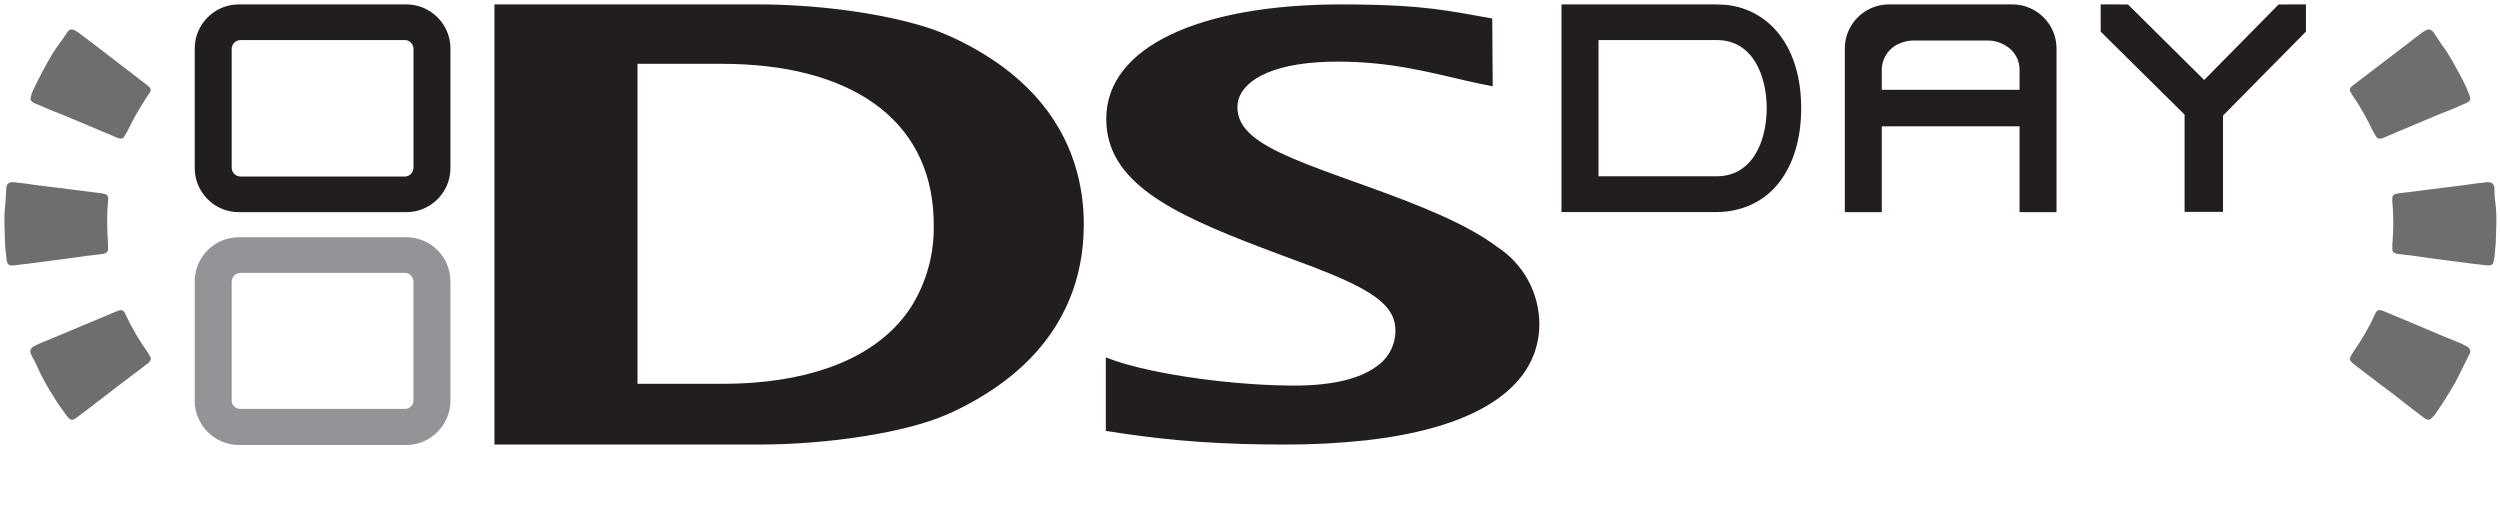
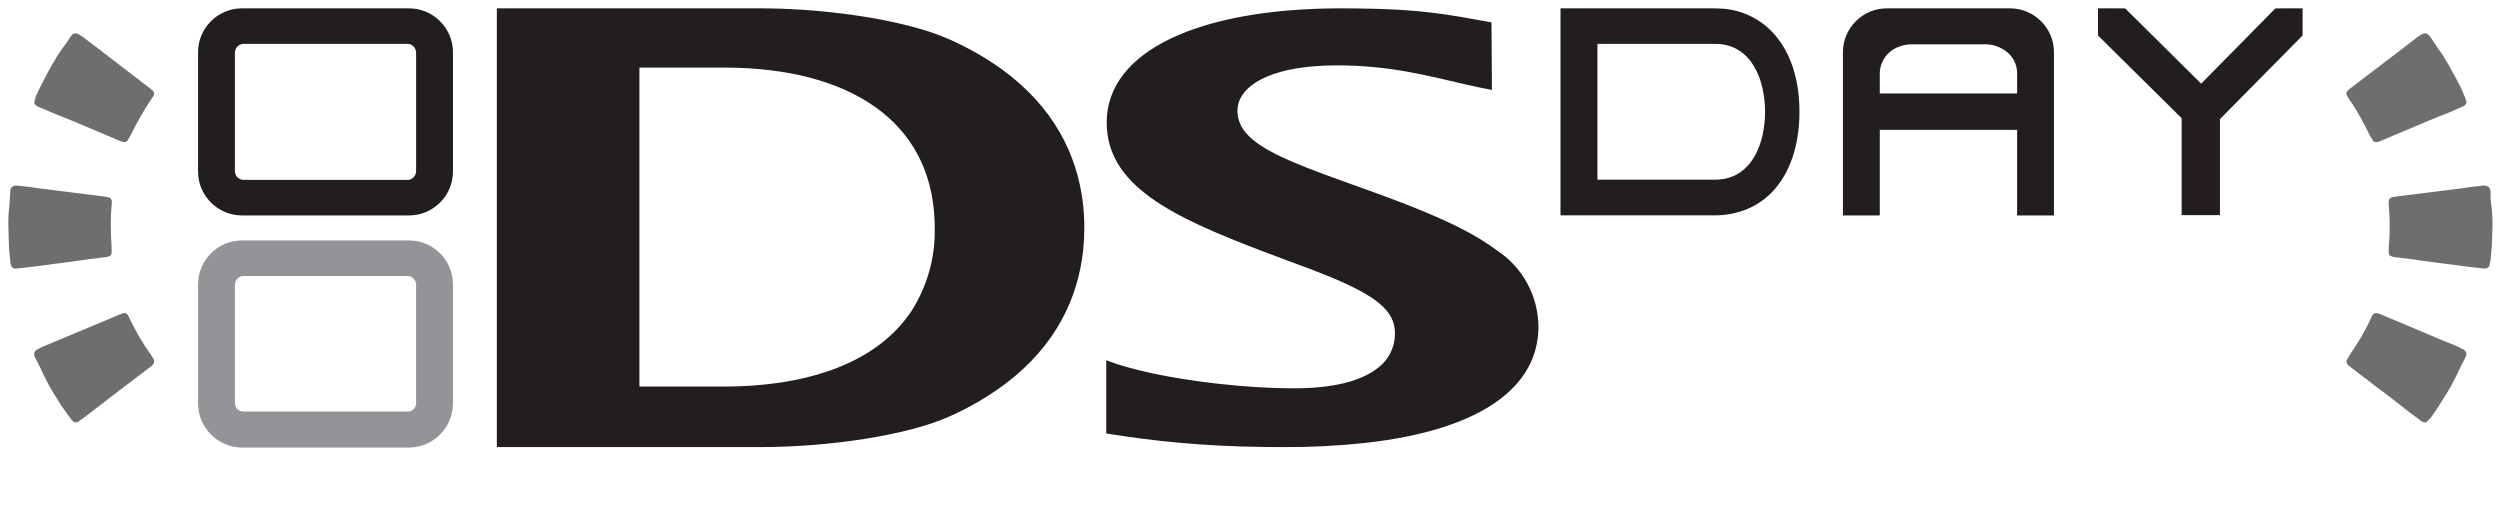
- <svg xmlns="http://www.w3.org/2000/svg" viewBox="-1,-1 568,118">
+ <svg xmlns="http://www.w3.org/2000/svg" viewBox="-1,-1 300,62.127">
  <g stroke="none" fill-rule="evenodd">
-     <path fill="#221E1F" d="    M 91.34 0.002 L 53.24 0.002 C 47.74 0.002 43.24 4.502 43.24 10.002 L 43.24 37.202 C 43.24 42.702 47.74 47.202 53.24 47.202 L 91.34 47.202 C 96.84 47.202 101.34 42.702 101.34 37.202 L 101.34 10.002 C 101.34 4.502 96.84 0.002 91.34 0.002 Z M 91.04 39.102 L 53.64 39.102 C 52.54 39.102 51.64 38.202 51.64 37.102 L 51.64 10.102 C 51.64 9.002 52.54 8.102 53.64 8.102 L 91.04 8.102 C 92.04 8.102 92.94 9.002 92.94 10.102 L 92.94 37.102 A 2.043 2.043 0 0 1 92.165 38.696 A 1.819 1.819 0 0 1 91.04 39.102 Z     M 171.34 0.002 L 111.34 0.002 L 111.34 100.002 L 171.34 100.002 C 187.14 100.002 205.04 97.302 214.54 93.002 A 66.505 66.505 0 0 0 227.168 85.633 C 238.817 76.867 243.873 65.897 244.993 54.927 A 48.479 48.479 0 0 0 245.24 50.002 A 47.66 47.66 0 0 0 244.873 44.049 C 243.515 33.266 238.244 22.484 226.506 13.941 A 66.437 66.437 0 0 0 214.54 7.102 A 53.426 53.426 0 0 0 207.031 4.459 C 197.146 1.69 183.61 0.002 171.34 0.002 Z M 163.04 86.202 L 143.84 86.202 L 143.84 13.502 L 163.04 13.502 C 191.839 13.502 210.249 25.795 211.109 48.336 A 43.716 43.716 0 0 1 211.14 50.002 A 33.713 33.713 0 0 1 205.958 68.807 C 199.405 78.835 186.932 84.663 170.241 85.936 A 94.744 94.744 0 0 1 163.04 86.202 Z     M 250.24 80.202 L 250.24 96.902 C 261.725 98.725 272.212 99.8 286.473 99.976 A 345.54 345.54 0 0 0 290.74 100.002 A 166.93 166.93 0 0 0 309.308 99.048 C 336.447 95.998 348.657 85.9 348.74 72.702 A 20.981 20.981 0 0 0 339.136 55.076 C 332.537 50.125 322.665 46.028 309.921 41.453 A 554.852 554.852 0 0 0 308.94 41.102 A 1855.148 1855.148 0 0 1 303.305 39.075 C 292.582 35.189 285.28 32.235 282.04 28.346 A 7.634 7.634 0 0 1 280.14 23.302 C 280.14 18.634 285.538 14.048 298.214 13.157 A 66.082 66.082 0 0 1 302.84 13.002 C 314.99 13.002 323.615 15.395 332.241 17.363 A 145.751 145.751 0 0 0 338.14 18.602 L 338.04 3.202 C 327.804 1.341 321.984 0.172 307.205 0.019 A 334.186 334.186 0 0 0 303.74 0.002 C 271.44 0.002 250.34 9.702 250.34 26.002 C 250.34 40.295 264.927 47.377 285.574 55.247 A 876.627 876.627 0 0 0 291.84 57.602 A 298.959 298.959 0 0 1 296.761 59.423 C 309.32 64.21 314.73 67.553 315.826 72.183 A 8.294 8.294 0 0 1 316.04 74.102 A 9.801 9.801 0 0 1 311.807 82.208 C 308.189 84.91 302.126 86.602 293.14 86.602 A 144.542 144.542 0 0 1 283.825 86.282 C 273.363 85.601 262.351 83.891 254.75 81.713 A 47.591 47.591 0 0 1 250.24 80.202 Z     M 388.788 0.005 L 353.77 0.005 L 353.77 47.184 L 388.788 47.184 A 19.457 19.457 0 0 0 396.369 45.734 A 16.937 16.937 0 0 0 403.334 40.308 C 406.359 36.357 408.02 30.996 408.211 24.786 A 39.603 39.603 0 0 0 408.229 23.574 C 408.229 16.849 406.554 11.082 403.334 6.918 A 17.294 17.294 0 0 0 390.196 0.049 A 22.323 22.323 0 0 0 388.788 0.005 Z M 389.032 39.048 L 362.186 39.048 L 362.186 8.1 L 389.032 8.1 C 397.406 8.1 400.394 16.47 400.394 23.574 A 25.251 25.251 0 0 1 400.234 26.418 C 399.516 32.733 396.306 39.048 389.032 39.048 Z     M 456.24 0.002 L 428.14 0.002 C 422.64 0.002 418.14 4.502 418.14 10.002 L 418.14 47.202 L 426.54 47.202 L 426.54 27.702 L 457.84 27.702 L 457.84 47.202 L 466.24 47.202 L 466.24 10.002 C 466.24 4.502 461.74 0.002 456.24 0.002 Z M 457.84 19.402 L 426.54 19.402 L 426.54 14.702 A 6.53 6.53 0 0 1 430.89 8.758 A 8.015 8.015 0 0 1 433.84 8.202 L 450.54 8.202 A 7.819 7.819 0 0 1 455.305 9.783 A 6.214 6.214 0 0 1 457.84 14.702 L 457.84 19.402 Z     M 504.07 25.253 L 522.909 6.185 L 522.909 0.002 L 516.708 0.01 L 499.791 17.171 L 482.474 0.01 L 476.273 0.002 L 476.273 6.185 L 495.338 25.035 L 495.338 47.131 L 504.07 47.131 L 504.07 25.253 Z   " />
-     <path fill="#6D6E70" d="    M 11.24 75.702 L 7.64 77.202 A 6.644 6.644 0 0 0 7.631 77.207 C 7.384 77.33 7.175 77.454 6.981 77.554 A 2.467 2.467 0 0 1 6.64 77.702 A 2.295 2.295 0 0 0 6.306 77.952 C 5.9 78.323 5.812 78.744 5.938 79.212 A 2.182 2.182 0 0 0 6.04 79.502 C 6.54 80.502 7.14 81.502 7.54 82.502 A 51.101 51.101 0 0 0 11.235 89.201 A 416.42 416.42 0 0 1 12.04 90.502 A 39.611 39.611 0 0 0 13.003 91.864 A 88.68 88.68 0 0 1 14.04 93.302 A 3.171 3.171 0 0 0 14.254 93.583 C 14.301 93.639 14.351 93.696 14.403 93.752 A 14.65 14.65 0 0 0 14.84 94.202 A 0.608 0.608 0 0 0 15.2 94.369 C 15.508 94.409 15.898 94.276 16.24 94.002 A 55.615 55.615 0 0 0 18.364 92.427 A 255.214 255.214 0 0 0 19.04 91.902 C 21.54 90.002 23.94 88.102 26.34 86.302 C 28.44 84.702 30.44 83.202 32.54 81.602 A 0.793 0.793 0 0 0 32.783 81.398 C 32.86 81.309 32.935 81.208 33.036 81.106 A 1.704 1.704 0 0 1 33.04 81.102 C 33.214 80.842 33.312 80.506 33.205 80.161 A 1.058 1.058 0 0 0 33.14 80.002 C 32.94 79.702 32.74 79.402 32.54 79.002 C 30.64 76.402 29.04 73.602 27.64 70.702 A 10.785 10.785 0 0 0 27.523 70.438 C 27.035 69.378 26.7 69.256 25.62 69.686 A 11.711 11.711 0 0 0 25.34 69.802 C 20.64 71.802 15.94 73.702 11.24 75.702 Z    M 23.54 55.602 L 23.54 54.502 A 88.62 88.62 0 0 1 23.351 49.145 A 46.442 46.442 0 0 1 23.54 44.802 A 7.002 7.002 0 0 0 23.572 44.547 C 23.695 43.388 23.359 43.101 22.025 42.913 A 12.338 12.338 0 0 0 21.94 42.902 C 16.94 42.302 11.84 41.602 6.84 41.002 A 104.728 104.728 0 0 0 4.89 40.714 A 34.411 34.411 0 0 0 2.94 40.502 C 2.54 40.402 2.14 40.402 1.74 40.402 A 1.507 1.507 0 0 0 1.142 40.516 C 0.782 40.671 0.544 40.977 0.467 41.395 A 1.7 1.7 0 0 0 0.44 41.702 C 0.34 42.802 0.34 43.902 0.24 45.002 A 31.199 31.199 0 0 0 0.001 49.123 A 52.374 52.374 0 0 0 0.003 49.552 C 0.012 50.641 0.053 51.73 0.093 52.811 A 291.006 291.006 0 0 1 0.14 54.102 A 15.605 15.605 0 0 0 0.253 55.839 C 0.315 56.402 0.39 56.952 0.44 57.502 C 0.44 58.002 0.54 58.402 0.74 58.802 A 0.32 0.32 0 0 0 0.845 59.02 C 1.046 59.227 1.515 59.377 2.04 59.302 C 3.14 59.202 4.34 59.002 5.44 58.902 C 8.54 58.502 11.64 58.102 14.64 57.702 A 120.839 120.839 0 0 1 18.44 57.164 A 520.304 520.304 0 0 1 22.24 56.702 C 22.54 56.702 22.74 56.602 22.94 56.502 C 23.33 56.404 23.53 56.117 23.54 55.639 A 1.819 1.819 0 0 0 23.54 55.602 Z    M 16.94 6.502 L 16.04 5.902 C 15.376 5.57 14.849 5.651 14.461 6.09 A 1.861 1.861 0 0 0 14.24 6.402 A 44.591 44.591 0 0 1 12.349 9.091 A 25.685 25.685 0 0 1 12.34 9.102 C 10.54 11.602 9.14 14.302 7.74 17.002 C 7.24 18.002 6.74 19.002 6.24 20.102 L 5.94 21.302 A 0.527 0.527 0 0 0 5.925 21.43 C 5.925 21.611 6.012 21.804 6.153 21.974 A 1.501 1.501 0 0 0 6.74 22.402 C 7.84 22.902 8.94 23.302 10.04 23.802 A 275.101 275.101 0 0 1 14.29 25.514 A 334.011 334.011 0 0 1 18.54 27.302 C 20.94 28.302 23.24 29.302 25.64 30.302 C 25.84 30.402 26.04 30.402 26.34 30.502 A 1.413 1.413 0 0 0 26.714 30.459 C 26.933 30.399 27.108 30.266 27.24 30.002 C 27.415 29.739 27.59 29.4 27.765 29.119 A 4.346 4.346 0 0 1 27.84 29.002 C 29.24 26.102 30.84 23.302 32.64 20.602 C 33.472 19.493 33.45 19.152 32.494 18.396 A 12.559 12.559 0 0 0 32.24 18.202 A 952.144 952.144 0 0 0 28.214 15.102 C 25.518 13.035 22.807 10.969 20.14 8.902 C 19.04 8.102 18.04 7.302 16.94 6.502 Z     M 551.24 94.202 L 552.14 93.302 A 104.73 104.73 0 0 0 553.128 91.864 A 261.315 261.315 0 0 0 554.04 90.502 A 416.42 416.42 0 0 1 554.846 89.201 A 51.101 51.101 0 0 0 558.54 82.502 L 560.04 79.502 C 560.44 78.802 560.24 78.202 559.54 77.702 C 559.14 77.602 558.84 77.402 558.54 77.202 C 557.34 76.702 556.14 76.202 554.84 75.702 A 506.253 506.253 0 0 0 547.878 72.752 A 1065.062 1065.062 0 0 1 540.84 69.802 A 9.437 9.437 0 0 0 540.477 69.654 C 539.365 69.231 538.985 69.431 538.44 70.702 C 537.14 73.602 535.44 76.402 533.64 79.002 C 533.49 79.302 533.34 79.546 533.19 79.775 A 28.533 28.533 0 0 1 533.04 80.002 C 532.856 80.371 532.842 80.74 533.076 81.03 A 0.904 0.904 0 0 0 533.14 81.102 A 1.146 1.146 0 0 0 533.361 81.398 A 1.133 1.133 0 0 0 533.64 81.602 C 535.64 83.202 537.74 84.702 539.74 86.302 C 542.24 88.102 544.64 90.002 547.04 91.902 A 55.615 55.615 0 0 1 549.164 93.477 A 255.214 255.214 0 0 1 549.84 94.002 C 550.311 94.378 550.959 94.489 551.2 94.25 A 0.311 0.311 0 0 0 551.24 94.202 Z    M 542.54 54.502 L 542.54 55.602 A 1.407 1.407 0 0 0 542.576 55.93 C 542.646 56.225 542.824 56.413 543.109 56.494 A 1.023 1.023 0 0 0 543.14 56.502 A 4.749 4.749 0 0 1 543.147 56.504 C 543.443 56.603 543.642 56.702 543.84 56.702 C 546.44 57.002 548.94 57.302 551.44 57.702 C 554.54 58.102 557.64 58.502 560.64 58.902 C 561.84 59.002 562.94 59.202 564.14 59.302 C 564.74 59.402 565.34 59.102 565.44 58.802 C 565.54 58.402 565.64 58.002 565.74 57.502 C 565.84 56.402 565.94 55.302 566.04 54.102 A 291.006 291.006 0 0 1 566.087 52.811 C 566.128 51.73 566.169 50.641 566.178 49.552 A 52.374 52.374 0 0 0 566.18 49.123 A 31.199 31.199 0 0 0 565.94 45.002 C 565.74 43.902 565.74 42.802 565.74 41.702 C 565.64 40.902 565.24 40.402 564.34 40.402 A 16.693 16.693 0 0 0 564.056 40.403 C 563.784 40.408 563.54 40.427 563.24 40.502 C 561.94 40.602 560.64 40.802 559.34 41.002 C 554.24 41.602 549.24 42.302 544.14 42.902 A 7.43 7.43 0 0 0 543.601 42.991 C 542.592 43.203 542.454 43.591 542.54 44.802 C 542.69 46.402 542.765 48.002 542.765 49.614 C 542.765 51.227 542.69 52.852 542.54 54.502 Z    M 553.74 9.102 L 551.94 6.402 A 2.318 2.318 0 0 0 551.636 6.05 C 551.214 5.657 550.729 5.584 550.184 5.878 A 2.011 2.011 0 0 0 550.14 5.902 A 6.743 6.743 0 0 0 549.727 6.127 A 12.298 12.298 0 0 0 549.14 6.502 C 548.14 7.302 547.04 8.102 546.04 8.902 C 541.94 12.002 537.94 15.102 533.84 18.202 A 9.509 9.509 0 0 0 533.553 18.425 C 532.646 19.161 532.71 19.507 533.44 20.602 C 535.34 23.302 536.84 26.102 538.24 29.002 C 538.415 29.264 538.59 29.603 538.765 29.885 A 4.346 4.346 0 0 0 538.84 30.002 A 0.961 0.961 0 0 0 539.016 30.254 C 539.208 30.447 539.469 30.502 539.84 30.502 A 0.888 0.888 0 0 1 540.017 30.44 C 540.155 30.404 540.309 30.385 540.44 30.342 A 0.728 0.728 0 0 0 540.54 30.302 C 542.84 29.302 545.24 28.302 547.64 27.302 C 550.44 26.102 553.24 24.902 556.14 23.802 C 557.223 23.31 558.209 22.914 559.289 22.425 A 44.187 44.187 0 0 0 559.34 22.402 A 1.657 1.657 0 0 0 559.832 22.141 C 560.141 21.901 560.309 21.578 560.24 21.302 A 6.352 6.352 0 0 0 559.913 20.257 A 3.458 3.458 0 0 0 559.84 20.102 C 559.44 19.002 558.94 18.002 558.44 17.002 C 556.94 14.302 555.64 11.602 553.74 9.102 Z   " />
-     <path fill="#929497" d="    M 91.34 52.902 L 53.24 52.902 C 47.74 52.902 43.24 57.402 43.24 62.902 L 43.24 90.102 C 43.24 95.502 47.74 100.102 53.24 100.102 L 91.34 100.102 C 96.84 100.102 101.34 95.502 101.34 90.102 L 101.34 62.902 C 101.34 57.402 96.84 52.902 91.34 52.902 Z M 91.04 91.902 L 53.64 91.902 A 2.066 2.066 0 0 1 52.245 91.38 A 1.837 1.837 0 0 1 51.64 90.002 L 51.64 63.002 C 51.64 61.902 52.54 61.002 53.64 61.002 L 91.04 61.002 C 92.04 61.002 92.94 61.902 92.94 63.002 L 92.94 90.002 A 1.874 1.874 0 0 1 92.483 91.24 A 1.917 1.917 0 0 1 91.04 91.902 Z   " />
+     <path fill="#221E1F" d="    M 48.091 0.001 L 28.031 0.001 C 25.135 0.001 22.766 2.37 22.766 5.266 L 22.766 19.587 C 22.766 22.483 25.135 24.852 28.031 24.852 L 48.091 24.852 C 50.986 24.852 53.356 22.483 53.356 19.587 L 53.356 5.266 C 53.356 2.37 50.986 0.001 48.091 0.001 Z    M 47.933 20.587 L 28.242 20.587 C 27.662 20.587 27.189 20.113 27.189 19.534 L 27.189 5.319 C 27.189 4.74 27.662 4.266 28.242 4.266 L 47.933 4.266 C 48.459 4.266 48.933 4.74 48.933 5.319 L 48.933 19.534 A 1.076 1.076 90 0 1 48.525 20.373 A 0.958 0.958 90 0 1 47.933 20.587 Z      M 90.211 0.001 L 58.621 0.001 L 58.621 52.651 L 90.211 52.651 C 98.529 52.651 107.954 51.23 112.956 48.966 A 35.015 35.015 90 0 0 119.604 45.086 C 125.738 40.471 128.4 34.695 128.989 28.919 A 25.524 25.524 90 0 0 129.119 26.326 A 25.093 25.093 90 0 0 128.926 23.192 C 128.211 17.515 125.436 11.838 119.256 7.34 A 34.979 34.979 90 0 0 112.956 3.739 A 28.129 28.129 90 0 0 109.002 2.348 C 103.798 0.89 96.671 0.001 90.211 0.001 Z     M 85.841 45.386 L 75.732 45.386 L 75.732 7.109 L 85.841 7.109 C 101.004 7.109 110.697 13.581 111.149 25.449 A 23.017 23.017 90 0 1 111.166 26.326 A 17.75 17.75 90 0 1 108.437 36.227 C 104.987 41.507 98.42 44.575 89.632 45.245 A 49.883 49.883 90 0 1 85.841 45.386 Z      M 131.752 42.227 L 131.752 51.019 C 137.799 51.979 143.32 52.545 150.828 52.638 A 181.927 181.927 90 0 0 153.075 52.651 A 87.889 87.889 90 0 0 162.851 52.149 C 177.14 50.543 183.569 45.227 183.612 38.278 A 11.046 11.046 90 0 0 178.556 28.998 C 175.081 26.391 169.884 24.234 163.174 21.825 A 292.131 292.131 90 0 0 162.657 21.64 A 976.739 976.739 90 0 1 159.691 20.573 C 154.045 18.527 150.2 16.972 148.495 14.924 A 4.019 4.019 90 0 1 147.494 12.268 C 147.494 9.811 150.336 7.396 157.01 6.927 A 34.792 34.792 90 0 1 159.446 6.846 C 165.843 6.846 170.384 8.105 174.925 9.142 A 76.738 76.738 90 0 0 178.031 9.794 L 177.979 1.686 C 172.589 0.706 169.525 0.091 161.744 0.01 A 175.95 175.95 90 0 0 159.92 0.001 C 142.914 0.001 131.804 5.108 131.804 13.69 C 131.804 21.215 139.484 24.944 150.355 29.088 A 461.546 461.546 90 0 0 153.654 30.328 A 157.402 157.402 90 0 1 156.245 31.286 C 162.857 33.807 165.706 35.567 166.283 38.005 A 4.367 4.367 90 0 1 166.396 39.015 A 5.16 5.16 90 0 1 164.167 43.283 C 162.262 44.705 159.07 45.596 154.339 45.596 A 76.102 76.102 90 0 1 149.434 45.428 C 143.926 45.069 138.128 44.169 134.126 43.022 A 25.057 25.057 90 0 1 131.752 42.227 Z      M 204.698 0.003 L 186.261 0.003 L 186.261 24.843 L 204.698 24.843 A 10.244 10.244 90 0 0 208.689 24.079 A 8.917 8.917 90 0 0 212.356 21.222 C 213.949 19.142 214.823 16.319 214.924 13.05 A 20.851 20.851 90 0 0 214.933 12.412 C 214.933 8.871 214.051 5.835 212.356 3.642 A 9.105 9.105 90 0 0 205.439 0.026 A 11.753 11.753 90 0 0 204.698 0.003 Z     M 204.826 20.559 L 190.692 20.559 L 190.692 4.265 L 204.826 4.265 C 209.235 4.265 210.808 8.671 210.808 12.412 A 13.295 13.295 90 0 1 210.724 13.909 C 210.346 17.234 208.656 20.559 204.826 20.559 Z      M 240.211 0.001 L 225.417 0.001 C 222.521 0.001 220.151 2.37 220.151 5.266 L 220.151 24.852 L 224.574 24.852 L 224.574 14.585 L 241.054 14.585 L 241.054 24.852 L 245.476 24.852 L 245.476 5.266 C 245.476 2.37 243.107 0.001 240.211 0.001 Z     M 241.054 10.215 L 224.574 10.215 L 224.574 7.741 A 3.438 3.438 90 0 1 226.864 4.611 A 4.22 4.22 90 0 1 228.417 4.318 L 237.21 4.318 A 4.117 4.117 90 0 1 239.719 5.151 A 3.272 3.272 90 0 1 241.054 7.741 L 241.054 10.215 Z      M 265.394 13.296 L 275.312 3.256 L 275.312 0.001 L 272.048 0.005 L 263.141 9.041 L 254.023 0.005 L 250.759 0.001 L 250.759 3.256 L 260.796 13.181 L 260.796 24.815 L 265.394 24.815 L 265.394 13.296 Z   " />
+     <path fill="#6D6E70" d="    M 5.918 39.857 L 4.022 40.647 A 3.498 3.498 90 0 0 4.018 40.65 C 3.888 40.714 3.778 40.78 3.675 40.832 A 1.299 1.299 90 0 1 3.496 40.91 A 1.208 1.208 90 0 0 3.32 41.042 C 3.106 41.237 3.06 41.459 3.126 41.705 A 1.149 1.149 90 0 0 3.18 41.858 C 3.443 42.384 3.759 42.911 3.97 43.437 A 26.905 26.905 90 0 0 5.915 46.965 A 219.246 219.246 90 0 1 6.339 47.65 A 20.855 20.855 90 0 0 6.846 48.367 A 46.69 46.69 90 0 1 7.392 49.124 A 1.669 1.669 90 0 0 7.505 49.272 C 7.529 49.301 7.556 49.331 7.583 49.361 A 7.713 7.713 90 0 0 7.813 49.597 A 0.32 0.32 90 0 0 8.003 49.685 C 8.165 49.706 8.37 49.636 8.55 49.492 A 29.281 29.281 90 0 0 9.669 48.663 A 134.371 134.371 90 0 0 10.025 48.387 C 11.341 47.386 12.604 46.386 13.868 45.438 C 14.974 44.596 16.027 43.806 17.132 42.964 A 0.417 0.417 90 0 0 17.26 42.856 C 17.301 42.809 17.34 42.756 17.393 42.703 A 0.897 0.897 90 0 1 17.396 42.7 C 17.487 42.563 17.539 42.387 17.483 42.205 A 0.557 0.557 90 0 0 17.448 42.121 C 17.343 41.963 17.238 41.805 17.132 41.595 C 16.132 40.226 15.29 38.752 14.553 37.225 A 5.678 5.678 90 0 0 14.491 37.086 C 14.234 36.528 14.058 36.463 13.489 36.69 A 6.166 6.166 90 0 0 13.342 36.751 C 10.867 37.804 8.392 38.804 5.918 39.857 Z     M 12.394 29.275 L 12.394 28.695 A 46.659 46.659 90 0 1 12.294 25.875 A 24.452 24.452 90 0 1 12.394 23.588 A 3.687 3.687 90 0 0 12.411 23.454 C 12.476 22.844 12.299 22.693 11.596 22.594 A 6.496 6.496 90 0 0 11.551 22.588 C 8.919 22.272 6.234 21.904 3.601 21.588 A 55.139 55.139 90 0 0 2.575 21.436 A 18.117 18.117 90 0 0 1.548 21.324 C 1.337 21.272 1.127 21.272 0.916 21.272 A 0.793 0.793 90 0 0 0.601 21.332 C 0.412 21.413 0.286 21.575 0.246 21.794 A 0.895 0.895 90 0 0 0.232 21.956 C 0.179 22.535 0.179 23.114 0.126 23.694 A 16.426 16.426 90 0 0 0.001 25.863 A 27.575 27.575 90 0 0 0.002 26.089 C 0.006 26.663 0.028 27.236 0.049 27.805 A 153.215 153.215 90 0 1 0.074 28.485 A 8.216 8.216 90 0 0 0.133 29.399 C 0.166 29.696 0.205 29.985 0.232 30.275 C 0.232 30.538 0.284 30.749 0.39 30.959 A 0.169 0.169 90 0 0 0.445 31.074 C 0.551 31.183 0.798 31.262 1.074 31.223 C 1.653 31.17 2.285 31.065 2.864 31.012 C 4.496 30.801 6.128 30.591 7.708 30.38 A 63.622 63.622 90 0 1 9.709 30.097 A 273.941 273.941 90 0 1 11.709 29.854 C 11.867 29.854 11.973 29.801 12.078 29.748 C 12.283 29.697 12.389 29.546 12.394 29.294 A 0.958 0.958 90 0 0 12.394 29.275 Z     M 8.919 3.423 L 8.445 3.107 C 8.095 2.933 7.818 2.975 7.614 3.206 A 0.98 0.98 90 0 0 7.497 3.371 A 23.477 23.477 90 0 1 6.502 4.786 A 13.523 13.523 90 0 1 6.497 4.792 C 5.549 6.109 4.812 7.53 4.075 8.952 C 3.812 9.478 3.549 10.005 3.285 10.584 L 3.127 11.216 A 0.278 0.278 90 0 0 3.119 11.283 C 3.119 11.378 3.165 11.48 3.24 11.569 A 0.79 0.79 90 0 0 3.549 11.795 C 4.128 12.058 4.707 12.268 5.286 12.532 A 144.841 144.841 90 0 1 7.524 13.433 A 175.857 175.857 90 0 1 9.761 14.375 C 11.025 14.901 12.236 15.428 13.499 15.954 C 13.605 16.007 13.71 16.007 13.868 16.059 A 0.744 0.744 90 0 0 14.065 16.037 C 14.18 16.005 14.272 15.935 14.342 15.796 C 14.434 15.658 14.526 15.479 14.618 15.331 A 2.288 2.288 90 0 1 14.658 15.27 C 15.395 13.743 16.237 12.268 17.185 10.847 C 17.623 10.263 17.611 10.084 17.108 9.685 A 6.612 6.612 90 0 0 16.974 9.583 A 501.305 501.305 90 0 0 14.855 7.951 C 13.435 6.863 12.008 5.775 10.604 4.687 C 10.025 4.266 9.498 3.845 8.919 3.423 Z      M 290.229 49.597 L 290.703 49.124 A 55.141 55.141 90 0 0 291.223 48.367 A 137.583 137.583 90 0 0 291.703 47.65 A 219.246 219.246 90 0 1 292.127 46.965 A 26.905 26.905 90 0 0 294.072 43.437 L 294.862 41.858 C 295.073 41.489 294.967 41.173 294.599 40.91 C 294.388 40.858 294.23 40.752 294.072 40.647 C 293.44 40.384 292.809 40.12 292.124 39.857 A 266.543 266.543 90 0 0 288.459 38.304 A 560.757 560.757 90 0 1 284.753 36.751 A 4.969 4.969 90 0 0 284.562 36.673 C 283.977 36.45 283.777 36.556 283.49 37.225 C 282.805 38.752 281.91 40.226 280.962 41.595 C 280.883 41.753 280.805 41.881 280.726 42.002 A 15.023 15.023 90 0 1 280.647 42.121 C 280.55 42.316 280.542 42.51 280.666 42.662 A 0.476 0.476 90 0 0 280.699 42.7 A 0.603 0.603 90 0 0 280.815 42.856 A 0.597 0.597 90 0 0 280.962 42.964 C 282.015 43.806 283.121 44.596 284.174 45.438 C 285.49 46.386 286.754 47.386 288.017 48.387 A 29.281 29.281 90 0 1 289.136 49.216 A 134.371 134.371 90 0 1 289.492 49.492 C 289.74 49.69 290.081 49.749 290.208 49.623 A 0.164 0.164 90 0 0 290.229 49.597 Z     M 285.648 28.695 L 285.648 29.275 A 0.741 0.741 90 0 0 285.667 29.447 C 285.704 29.603 285.798 29.701 285.948 29.744 A 0.539 0.539 90 0 0 285.964 29.748 A 2.5 2.5 90 0 1 285.968 29.75 C 286.124 29.802 286.228 29.854 286.333 29.854 C 287.702 30.012 289.018 30.17 290.334 30.38 C 291.966 30.591 293.598 30.801 295.178 31.012 C 295.81 31.065 296.389 31.17 297.021 31.223 C 297.337 31.275 297.652 31.117 297.705 30.959 C 297.758 30.749 297.81 30.538 297.863 30.275 C 297.916 29.696 297.968 29.117 298.021 28.485 A 153.215 153.215 90 0 1 298.046 27.805 C 298.067 27.236 298.089 26.663 298.094 26.089 A 27.575 27.575 90 0 0 298.095 25.863 A 16.426 16.426 90 0 0 297.968 23.694 C 297.863 23.114 297.863 22.535 297.863 21.956 C 297.81 21.535 297.6 21.272 297.126 21.272 A 8.789 8.789 90 0 0 296.976 21.272 C 296.833 21.275 296.705 21.285 296.547 21.324 C 295.862 21.377 295.178 21.482 294.493 21.588 C 291.808 21.904 289.176 22.272 286.491 22.588 A 3.912 3.912 90 0 0 286.207 22.635 C 285.676 22.747 285.603 22.951 285.648 23.588 C 285.727 24.431 285.767 25.273 285.767 26.122 C 285.767 26.971 285.727 27.827 285.648 28.695 Z     M 291.545 4.792 L 290.597 3.371 A 1.22 1.22 90 0 0 290.437 3.185 C 290.215 2.978 289.96 2.94 289.673 3.095 A 1.059 1.059 90 0 0 289.65 3.107 A 3.55 3.55 90 0 0 289.432 3.226 A 6.475 6.475 90 0 0 289.123 3.423 C 288.597 3.845 288.017 4.266 287.491 4.687 C 285.332 6.319 283.226 7.951 281.068 9.583 A 5.006 5.006 90 0 0 280.917 9.701 C 280.439 10.088 280.473 10.271 280.857 10.847 C 281.858 12.268 282.647 13.743 283.384 15.27 C 283.476 15.408 283.569 15.586 283.661 15.735 A 2.288 2.288 90 0 0 283.7 15.796 A 0.506 0.506 90 0 0 283.793 15.929 C 283.894 16.03 284.031 16.059 284.227 16.059 A 0.468 0.468 90 0 1 284.32 16.027 C 284.393 16.008 284.474 15.998 284.543 15.975 A 0.383 0.383 90 0 0 284.595 15.954 C 285.806 15.428 287.07 14.901 288.333 14.375 C 289.808 13.743 291.282 13.111 292.809 12.532 C 293.379 12.273 293.898 12.064 294.467 11.807 A 23.265 23.265 90 0 0 294.493 11.795 A 0.872 0.872 90 0 0 294.752 11.657 C 294.915 11.531 295.004 11.361 294.967 11.216 A 3.344 3.344 90 0 0 294.795 10.665 A 1.821 1.821 90 0 0 294.757 10.584 C 294.546 10.005 294.283 9.478 294.02 8.952 C 293.23 7.53 292.545 6.109 291.545 4.792 Z   " />
+     <path fill="#929497" d="    M 48.091 27.853 L 28.031 27.853 C 25.135 27.853 22.766 30.222 22.766 33.118 L 22.766 47.439 C 22.766 50.282 25.135 52.704 28.031 52.704 L 48.091 52.704 C 50.986 52.704 53.356 50.282 53.356 47.439 L 53.356 33.118 C 53.356 30.222 50.986 27.853 48.091 27.853 Z     M 47.933 48.387 L 28.242 48.387 A 1.088 1.088 90 0 1 27.507 48.112 A 0.967 0.967 90 0 1 27.189 47.386 L 27.189 33.171 C 27.189 32.592 27.662 32.118 28.242 32.118 L 47.933 32.118 C 48.459 32.118 48.933 32.592 48.933 33.171 L 48.933 47.386 A 0.987 0.987 90 0 1 48.693 48.038 A 1.009 1.009 90 0 1 47.933 48.387 Z   " />
  </g>
</svg>
